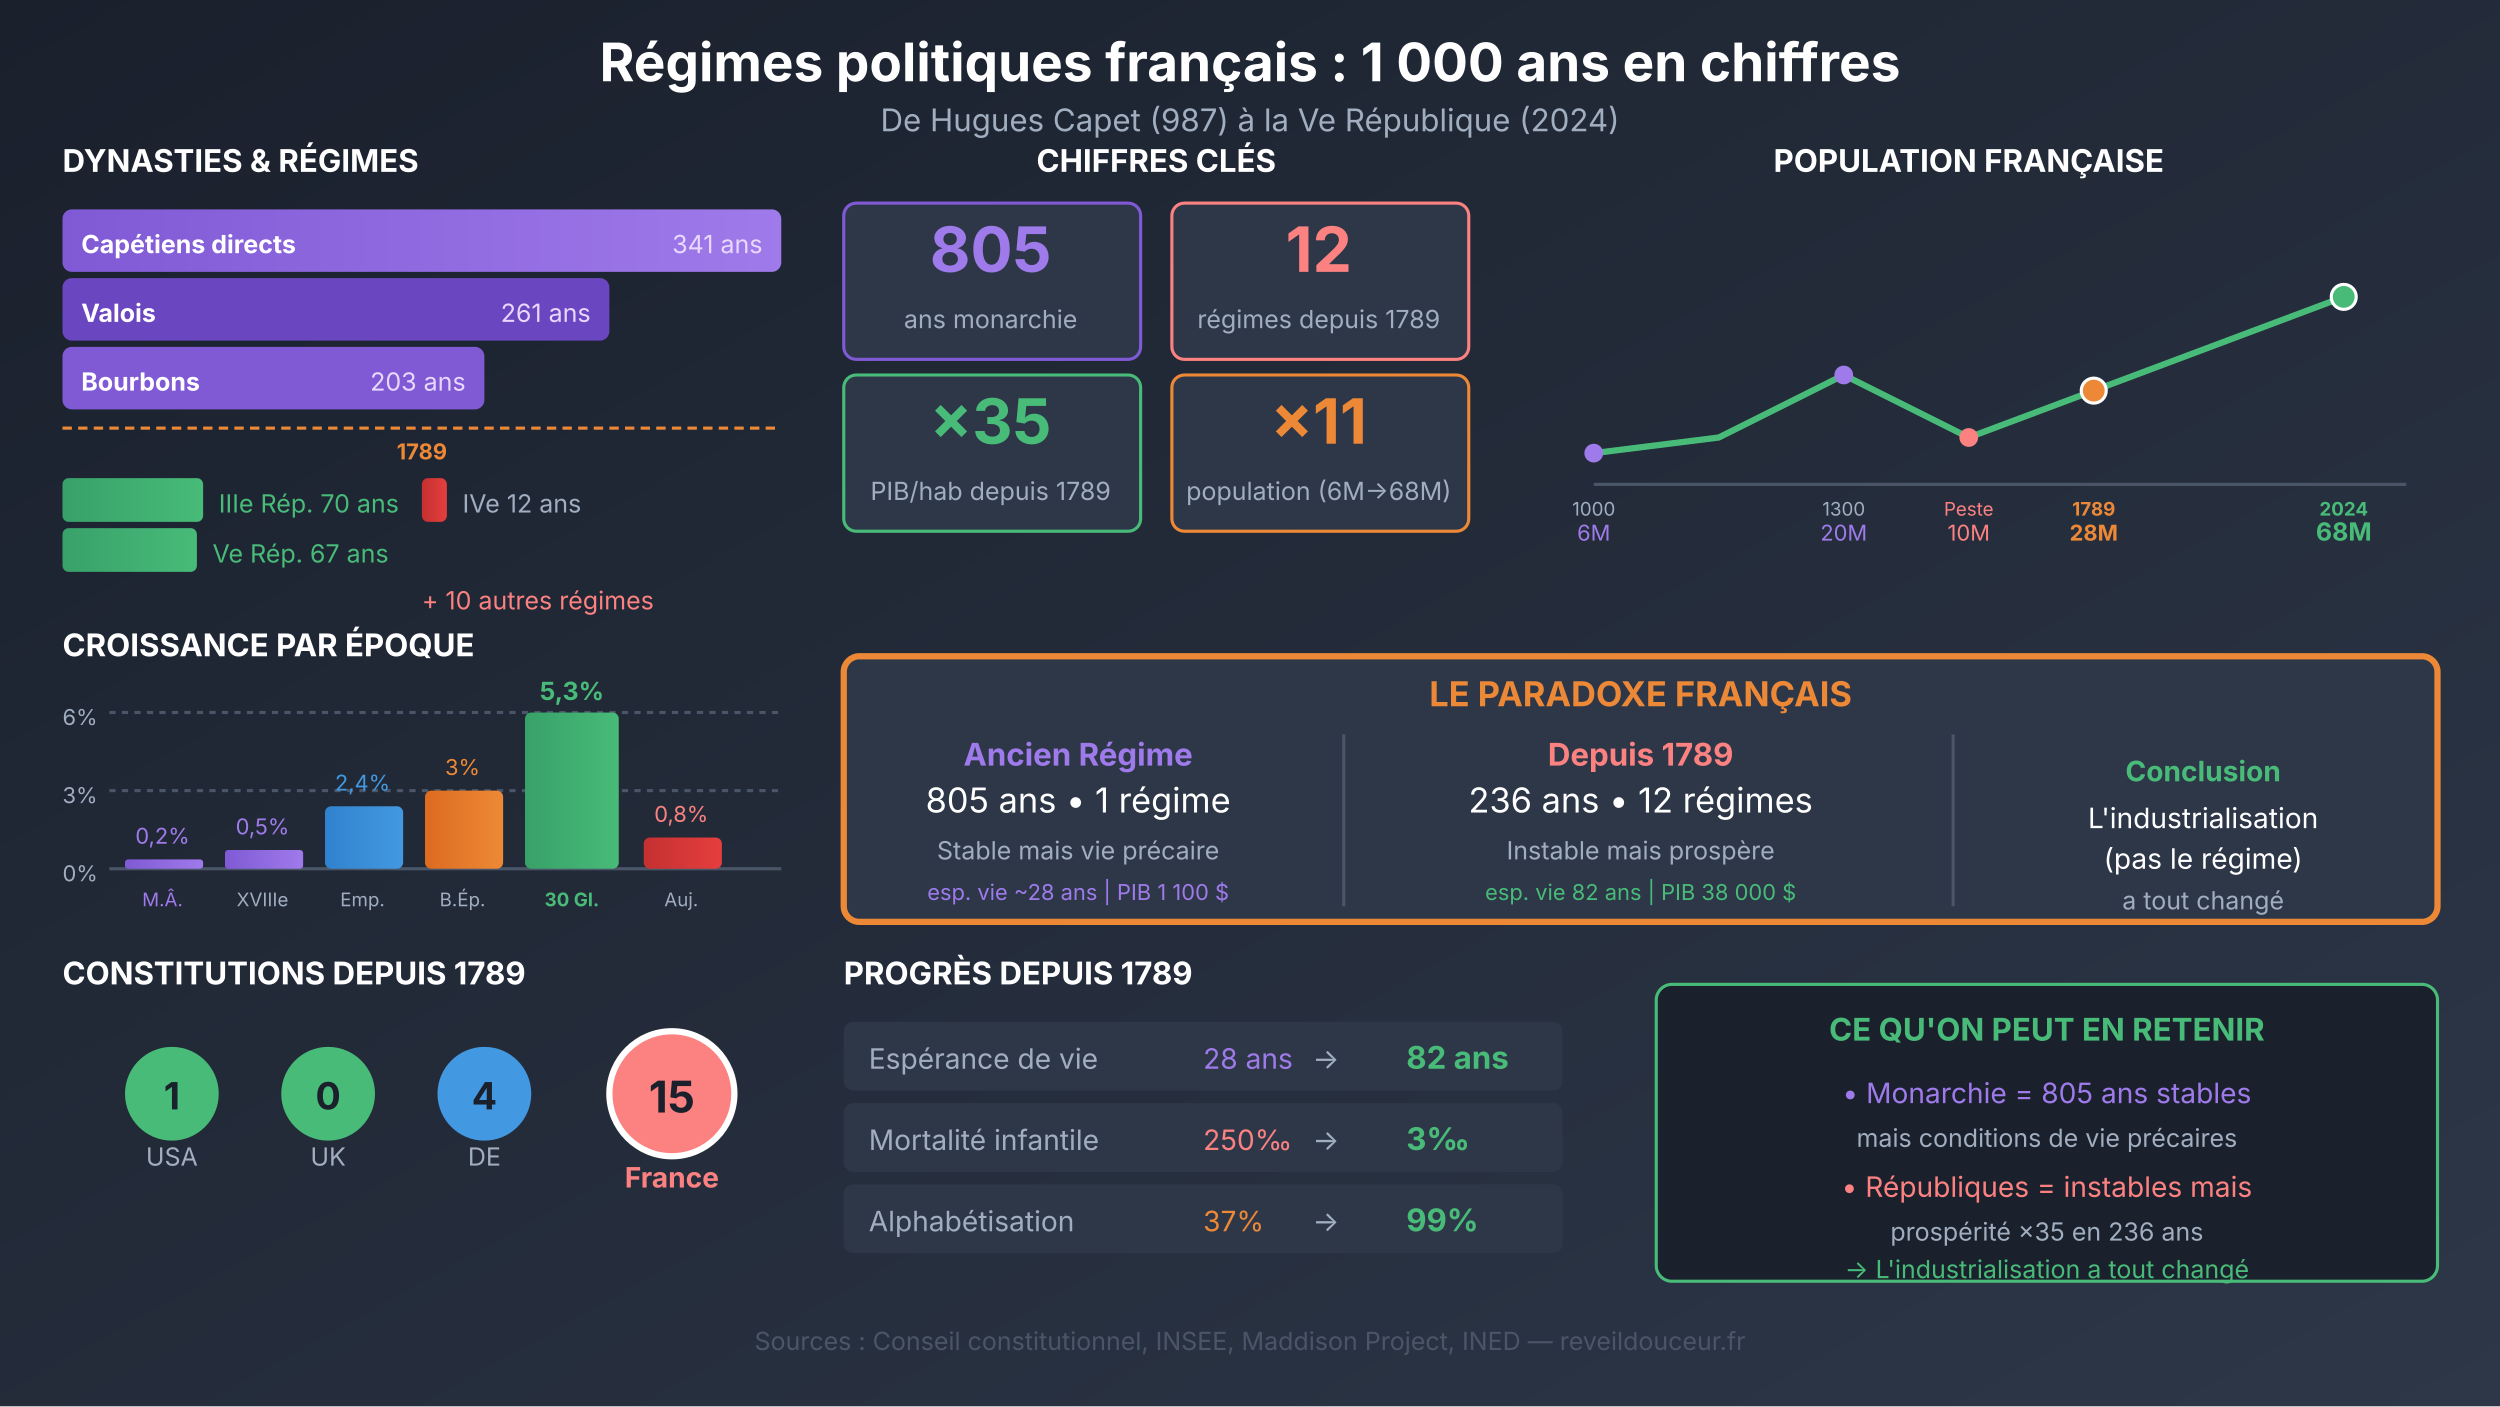
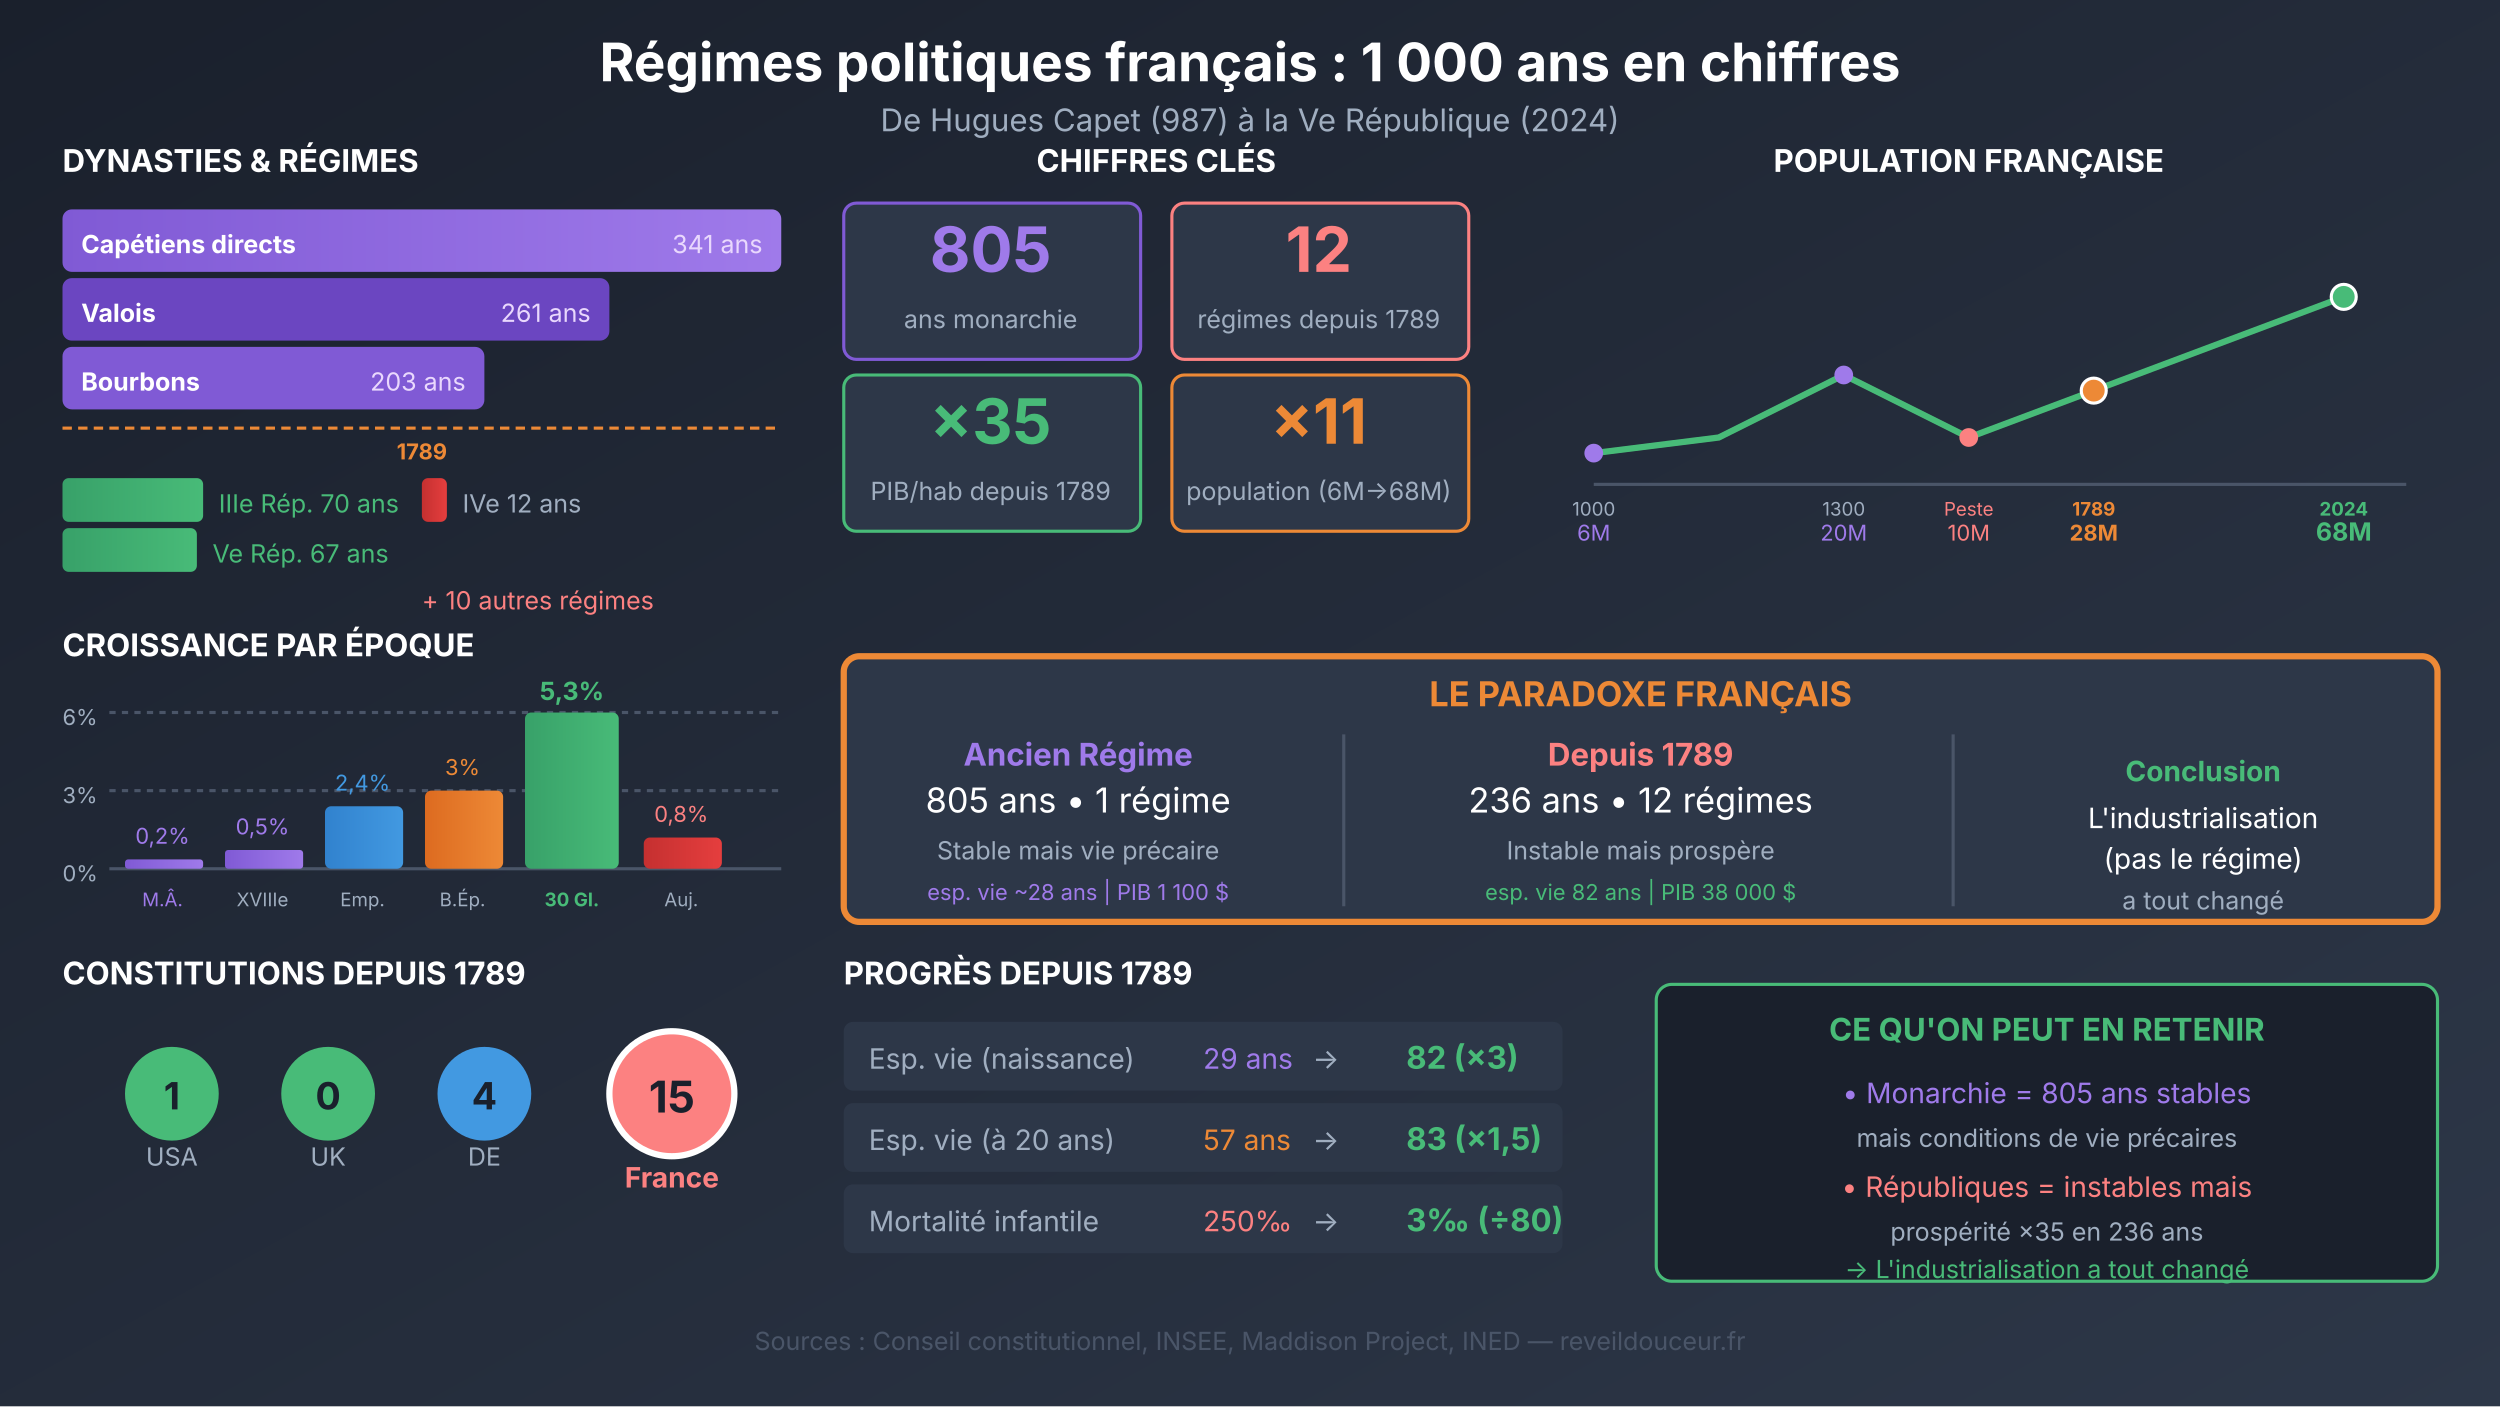
<svg xmlns="http://www.w3.org/2000/svg" viewBox="0 0 800 450">
  <defs>
    <linearGradient id="bgGrad" x1="0%" y1="0%" x2="100%" y2="100%">
      <stop offset="0%" style="stop-color:#1a202c" />
      <stop offset="100%" style="stop-color:#2d3748" />
    </linearGradient>
    <linearGradient id="greenGrad" x1="0%" y1="0%" x2="100%" y2="0%">
      <stop offset="0%" style="stop-color:#38a169" />
      <stop offset="100%" style="stop-color:#48bb78" />
    </linearGradient>
    <linearGradient id="blueGrad" x1="0%" y1="0%" x2="100%" y2="0%">
      <stop offset="0%" style="stop-color:#3182ce" />
      <stop offset="100%" style="stop-color:#4299e1" />
    </linearGradient>
    <linearGradient id="orangeGrad" x1="0%" y1="0%" x2="100%" y2="0%">
      <stop offset="0%" style="stop-color:#dd6b20" />
      <stop offset="100%" style="stop-color:#ed8936" />
    </linearGradient>
    <linearGradient id="redGrad" x1="0%" y1="0%" x2="100%" y2="0%">
      <stop offset="0%" style="stop-color:#c53030" />
      <stop offset="100%" style="stop-color:#e53e3e" />
    </linearGradient>
    <linearGradient id="purpleGrad" x1="0%" y1="0%" x2="100%" y2="0%">
      <stop offset="0%" style="stop-color:#805ad5" />
      <stop offset="100%" style="stop-color:#9f7aea" />
    </linearGradient>
  </defs>
  <rect width="800" height="450" fill="url(#bgGrad)" />
  <text x="400" y="26" text-anchor="middle" fill="#ffffff" font-family="Inter, Arial, sans-serif" font-size="17" font-weight="bold">Régimes politiques français : 1 000 ans en chiffres</text>
  <text x="400" y="42" text-anchor="middle" fill="#a0aec0" font-family="Inter, Arial, sans-serif" font-size="10">De Hugues Capet (987) à la Ve République (2024)</text>
  <g transform="translate(20, 55)">
    <text x="0" y="0" fill="#ffffff" font-family="Inter, Arial, sans-serif" font-size="10" font-weight="bold">DYNASTIES &amp; RÉGIMES</text>
    <rect x="0" y="12" width="230" height="20" fill="url(#purpleGrad)" rx="3" />
    <text x="6" y="26" fill="#ffffff" font-family="Inter, Arial, sans-serif" font-size="8" font-weight="bold">Capétiens directs</text>
    <text x="224" y="26" text-anchor="end" fill="#e9d8fd" font-family="Inter, Arial, sans-serif" font-size="8">341 ans</text>
    <rect x="0" y="34" width="175" height="20" fill="#6b46c1" rx="3" />
    <text x="6" y="48" fill="#ffffff" font-family="Inter, Arial, sans-serif" font-size="8" font-weight="bold">Valois</text>
    <text x="169" y="48" text-anchor="end" fill="#e9d8fd" font-family="Inter, Arial, sans-serif" font-size="8">261 ans</text>
    <rect x="0" y="56" width="135" height="20" fill="#805ad5" rx="3" />
    <text x="6" y="70" fill="#ffffff" font-family="Inter, Arial, sans-serif" font-size="8" font-weight="bold">Bourbons</text>
    <text x="129" y="70" text-anchor="end" fill="#e9d8fd" font-family="Inter, Arial, sans-serif" font-size="8">203 ans</text>
    <line x1="0" y1="82" x2="230" y2="82" stroke="#ed8936" stroke-width="1" stroke-dasharray="3,2" />
    <text x="115" y="92" text-anchor="middle" fill="#ed8936" font-family="Inter, Arial, sans-serif" font-size="7" font-weight="bold">1789</text>
    <rect x="0" y="98" width="45" height="14" fill="url(#greenGrad)" rx="2" />
    <text x="50" y="109" fill="#48bb78" font-family="Inter, Arial, sans-serif" font-size="8">IIIe Rép. 70 ans</text>
    <rect x="0" y="114" width="43" height="14" fill="url(#greenGrad)" rx="2" />
    <text x="48" y="125" fill="#48bb78" font-family="Inter, Arial, sans-serif" font-size="8">Ve Rép. 67 ans</text>
    <rect x="115" y="98" width="8" height="14" fill="url(#redGrad)" rx="2" />
    <text x="128" y="109" fill="#a0aec0" font-family="Inter, Arial, sans-serif" font-size="8">IVe 12 ans</text>
    <text x="115" y="140" fill="#fc8181" font-family="Inter, Arial, sans-serif" font-size="8">+ 10 autres régimes</text>
  </g>
  <g transform="translate(270, 55)">
    <text x="100" y="0" text-anchor="middle" fill="#ffffff" font-family="Inter, Arial, sans-serif" font-size="10" font-weight="bold">CHIFFRES CLÉS</text>
    <rect x="0" y="10" width="95" height="50" fill="#2d3748" rx="4" stroke="#805ad5" stroke-width="1" />
    <text x="47" y="32" text-anchor="middle" fill="#9f7aea" font-family="Inter, Arial, sans-serif" font-size="20" font-weight="bold">805</text>
    <text x="47" y="50" text-anchor="middle" fill="#a0aec0" font-family="Inter, Arial, sans-serif" font-size="8">ans monarchie</text>
    <rect x="105" y="10" width="95" height="50" fill="#2d3748" rx="4" stroke="#fc8181" stroke-width="1" />
    <text x="152" y="32" text-anchor="middle" fill="#fc8181" font-family="Inter, Arial, sans-serif" font-size="20" font-weight="bold">12</text>
    <text x="152" y="50" text-anchor="middle" fill="#a0aec0" font-family="Inter, Arial, sans-serif" font-size="8">régimes depuis 1789</text>
    <rect x="0" y="65" width="95" height="50" fill="#2d3748" rx="4" stroke="#48bb78" stroke-width="1" />
    <text x="47" y="87" text-anchor="middle" fill="#48bb78" font-family="Inter, Arial, sans-serif" font-size="20" font-weight="bold">×35</text>
    <text x="47" y="105" text-anchor="middle" fill="#a0aec0" font-family="Inter, Arial, sans-serif" font-size="8">PIB/hab depuis 1789</text>
    <rect x="105" y="65" width="95" height="50" fill="#2d3748" rx="4" stroke="#ed8936" stroke-width="1" />
    <text x="152" y="87" text-anchor="middle" fill="#ed8936" font-family="Inter, Arial, sans-serif" font-size="20" font-weight="bold">×11</text>
    <text x="152" y="105" text-anchor="middle" fill="#a0aec0" font-family="Inter, Arial, sans-serif" font-size="8">population (6M→68M)</text>
  </g>
  <g transform="translate(500, 55)">
    <text x="130" y="0" text-anchor="middle" fill="#ffffff" font-family="Inter, Arial, sans-serif" font-size="10" font-weight="bold">POPULATION FRANÇAISE</text>
    <line x1="10" y1="100" x2="270" y2="100" stroke="#4a5568" stroke-width="1" />
    <polyline points="10,90 50,85 90,65 130,85 170,70 210,55 250,40" fill="none" stroke="#48bb78" stroke-width="2" />
    <circle cx="10" cy="90" r="3" fill="#9f7aea" />
    <circle cx="90" cy="65" r="3" fill="#9f7aea" />
    <circle cx="130" cy="85" r="3" fill="#fc8181" />
    <circle cx="170" cy="70" r="4" fill="#ed8936" stroke="#fff" stroke-width="1" />
    <circle cx="250" cy="40" r="4" fill="#48bb78" stroke="#fff" stroke-width="1" />
    <text x="10" y="110" text-anchor="middle" fill="#a0aec0" font-family="Inter, Arial, sans-serif" font-size="6">1000</text>
    <text x="10" y="118" text-anchor="middle" fill="#9f7aea" font-family="Inter, Arial, sans-serif" font-size="7">6M</text>
    <text x="90" y="110" text-anchor="middle" fill="#a0aec0" font-family="Inter, Arial, sans-serif" font-size="6">1300</text>
    <text x="90" y="118" text-anchor="middle" fill="#9f7aea" font-family="Inter, Arial, sans-serif" font-size="7">20M</text>
    <text x="130" y="110" text-anchor="middle" fill="#fc8181" font-family="Inter, Arial, sans-serif" font-size="6">Peste</text>
    <text x="130" y="118" text-anchor="middle" fill="#fc8181" font-family="Inter, Arial, sans-serif" font-size="7">10M</text>
    <text x="170" y="110" text-anchor="middle" fill="#ed8936" font-family="Inter, Arial, sans-serif" font-size="6" font-weight="bold">1789</text>
    <text x="170" y="118" text-anchor="middle" fill="#ed8936" font-family="Inter, Arial, sans-serif" font-size="7" font-weight="bold">28M</text>
    <text x="250" y="110" text-anchor="middle" fill="#48bb78" font-family="Inter, Arial, sans-serif" font-size="6" font-weight="bold">2024</text>
    <text x="250" y="118" text-anchor="middle" fill="#48bb78" font-family="Inter, Arial, sans-serif" font-size="8" font-weight="bold">68M</text>
  </g>
  <g transform="translate(20, 210)">
    <text x="0" y="0" fill="#ffffff" font-family="Inter, Arial, sans-serif" font-size="10" font-weight="bold">CROISSANCE PAR ÉPOQUE</text>
    <text x="0" y="22" fill="#a0aec0" font-family="Inter, Arial, sans-serif" font-size="7">6%</text>
    <text x="0" y="47" fill="#a0aec0" font-family="Inter, Arial, sans-serif" font-size="7">3%</text>
    <text x="0" y="72" fill="#a0aec0" font-family="Inter, Arial, sans-serif" font-size="7">0%</text>
    <line x1="15" y1="18" x2="230" y2="18" stroke="#4a5568" stroke-width="1" stroke-dasharray="2,2" />
    <line x1="15" y1="43" x2="230" y2="43" stroke="#4a5568" stroke-width="1" stroke-dasharray="2,2" />
    <line x1="15" y1="68" x2="230" y2="68" stroke="#4a5568" stroke-width="1" />
    <rect x="20" y="65" width="25" height="3" fill="url(#purpleGrad)" rx="1" />
    <text x="32" y="60" text-anchor="middle" fill="#9f7aea" font-family="Inter, Arial, sans-serif" font-size="7">0,2%</text>
    <text x="32" y="80" text-anchor="middle" fill="#9f7aea" font-family="Inter, Arial, sans-serif" font-size="6">M.Â.</text>
    <rect x="52" y="62" width="25" height="6" fill="url(#purpleGrad)" rx="1" />
    <text x="64" y="57" text-anchor="middle" fill="#9f7aea" font-family="Inter, Arial, sans-serif" font-size="7">0,5%</text>
    <text x="64" y="80" text-anchor="middle" fill="#a0aec0" font-family="Inter, Arial, sans-serif" font-size="6">XVIIIe</text>
    <rect x="84" y="48" width="25" height="20" fill="url(#blueGrad)" rx="2" />
    <text x="96" y="43" text-anchor="middle" fill="#4299e1" font-family="Inter, Arial, sans-serif" font-size="7">2,4%</text>
    <text x="96" y="80" text-anchor="middle" fill="#a0aec0" font-family="Inter, Arial, sans-serif" font-size="6">Emp.</text>
    <rect x="116" y="43" width="25" height="25" fill="url(#orangeGrad)" rx="2" />
    <text x="128" y="38" text-anchor="middle" fill="#ed8936" font-family="Inter, Arial, sans-serif" font-size="7">3%</text>
    <text x="128" y="80" text-anchor="middle" fill="#a0aec0" font-family="Inter, Arial, sans-serif" font-size="6">B.Ép.</text>
    <rect x="148" y="18" width="30" height="50" fill="url(#greenGrad)" rx="2" />
    <text x="163" y="14" text-anchor="middle" fill="#48bb78" font-family="Inter, Arial, sans-serif" font-size="8" font-weight="bold">5,3%</text>
    <text x="163" y="80" text-anchor="middle" fill="#48bb78" font-family="Inter, Arial, sans-serif" font-size="6" font-weight="bold">30 Gl.</text>
    <rect x="186" y="58" width="25" height="10" fill="url(#redGrad)" rx="2" />
    <text x="198" y="53" text-anchor="middle" fill="#fc8181" font-family="Inter, Arial, sans-serif" font-size="7">0,8%</text>
    <text x="198" y="80" text-anchor="middle" fill="#a0aec0" font-family="Inter, Arial, sans-serif" font-size="6">Auj.</text>
  </g>
  <g transform="translate(270, 210)">
    <rect x="0" y="0" width="510" height="85" fill="#2d3748" rx="5" stroke="#ed8936" stroke-width="2" />
    <text x="255" y="16" text-anchor="middle" fill="#ed8936" font-family="Inter, Arial, sans-serif" font-size="11" font-weight="bold">LE PARADOXE FRANÇAIS</text>
    <text x="75" y="35" text-anchor="middle" fill="#9f7aea" font-family="Inter, Arial, sans-serif" font-size="10" font-weight="bold">Ancien Régime</text>
    <text x="75" y="50" text-anchor="middle" fill="#ffffff" font-family="Inter, Arial, sans-serif" font-size="11">805 ans • 1 régime</text>
    <text x="75" y="65" text-anchor="middle" fill="#a0aec0" font-family="Inter, Arial, sans-serif" font-size="8">Stable mais vie précaire</text>
    <text x="75" y="78" text-anchor="middle" fill="#9f7aea" font-family="Inter, Arial, sans-serif" font-size="7">esp. vie ~28 ans | PIB 1 100 $</text>
    <line x1="160" y1="25" x2="160" y2="80" stroke="#4a5568" stroke-width="1" />
    <text x="255" y="35" text-anchor="middle" fill="#fc8181" font-family="Inter, Arial, sans-serif" font-size="10" font-weight="bold">Depuis 1789</text>
    <text x="255" y="50" text-anchor="middle" fill="#ffffff" font-family="Inter, Arial, sans-serif" font-size="11">236 ans • 12 régimes</text>
    <text x="255" y="65" text-anchor="middle" fill="#a0aec0" font-family="Inter, Arial, sans-serif" font-size="8">Instable mais prospère</text>
    <text x="255" y="78" text-anchor="middle" fill="#48bb78" font-family="Inter, Arial, sans-serif" font-size="7">esp. vie 82 ans | PIB 38 000 $</text>
    <line x1="355" y1="25" x2="355" y2="80" stroke="#4a5568" stroke-width="1" />
    <text x="435" y="40" text-anchor="middle" fill="#48bb78" font-family="Inter, Arial, sans-serif" font-size="9" font-weight="bold">Conclusion</text>
    <text x="435" y="55" text-anchor="middle" fill="#ffffff" font-family="Inter, Arial, sans-serif" font-size="9">L'industrialisation</text>
    <text x="435" y="68" text-anchor="middle" fill="#ffffff" font-family="Inter, Arial, sans-serif" font-size="9">(pas le régime)</text>
    <text x="435" y="81" text-anchor="middle" fill="#a0aec0" font-family="Inter, Arial, sans-serif" font-size="8">a tout changé</text>
  </g>
  <g transform="translate(20, 315)">
    <text x="0" y="0" fill="#ffffff" font-family="Inter, Arial, sans-serif" font-size="10" font-weight="bold">CONSTITUTIONS DEPUIS 1789</text>
    <circle cx="35" cy="35" r="15" fill="#48bb78" />
    <text x="35" y="40" text-anchor="middle" fill="#1a202c" font-family="Inter, Arial, sans-serif" font-size="12" font-weight="bold">1</text>
    <text x="35" y="58" text-anchor="middle" fill="#a0aec0" font-family="Inter, Arial, sans-serif" font-size="8">USA</text>
    <circle cx="85" cy="35" r="15" fill="#48bb78" />
    <text x="85" y="40" text-anchor="middle" fill="#1a202c" font-family="Inter, Arial, sans-serif" font-size="12" font-weight="bold">0</text>
    <text x="85" y="58" text-anchor="middle" fill="#a0aec0" font-family="Inter, Arial, sans-serif" font-size="8">UK</text>
    <circle cx="135" cy="35" r="15" fill="#4299e1" />
    <text x="135" y="40" text-anchor="middle" fill="#1a202c" font-family="Inter, Arial, sans-serif" font-size="12" font-weight="bold">4</text>
    <text x="135" y="58" text-anchor="middle" fill="#a0aec0" font-family="Inter, Arial, sans-serif" font-size="8">DE</text>
    <circle cx="195" cy="35" r="20" fill="#fc8181" stroke="#fff" stroke-width="2" />
    <text x="195" y="41" text-anchor="middle" fill="#1a202c" font-family="Inter, Arial, sans-serif" font-size="14" font-weight="bold">15</text>
    <text x="195" y="65" text-anchor="middle" fill="#fc8181" font-family="Inter, Arial, sans-serif" font-size="9" font-weight="bold">France</text>
  </g>
  <g transform="translate(270, 315)">
    <text x="0" y="0" fill="#ffffff" font-family="Inter, Arial, sans-serif" font-size="10" font-weight="bold">PROGRÈS DEPUIS 1789</text>
    <rect x="0" y="12" width="230" height="22" fill="#2d3748" rx="3" />
-     <text x="8" y="27" fill="#a0aec0" font-family="Inter, Arial, sans-serif" font-size="9">Espérance de vie</text>
-     <text x="115" y="27" fill="#9f7aea" font-family="Inter, Arial, sans-serif" font-size="9">28 ans</text>
+     <text x="8" y="27" fill="#a0aec0" font-family="Inter, Arial, sans-serif" font-size="9">Esp. vie (naissance)</text>
+     <text x="115" y="27" fill="#9f7aea" font-family="Inter, Arial, sans-serif" font-size="9">29 ans</text>
    <text x="150" y="27" fill="#a0aec0" font-family="Inter, Arial, sans-serif" font-size="9">→</text>
-     <text x="180" y="27" fill="#48bb78" font-family="Inter, Arial, sans-serif" font-size="10" font-weight="bold">82 ans</text>
+     <text x="180" y="27" fill="#48bb78" font-family="Inter, Arial, sans-serif" font-size="10" font-weight="bold">82 (×3)</text>
    <rect x="0" y="38" width="230" height="22" fill="#2d3748" rx="3" />
-     <text x="8" y="53" fill="#a0aec0" font-family="Inter, Arial, sans-serif" font-size="9">Mortalité infantile</text>
-     <text x="115" y="53" fill="#fc8181" font-family="Inter, sans-serif" font-size="9">250‰</text>
+     <text x="8" y="53" fill="#a0aec0" font-family="Inter, Arial, sans-serif" font-size="9">Esp. vie (à 20 ans)</text>
+     <text x="115" y="53" fill="#ed8936" font-family="Inter, sans-serif" font-size="9">57 ans</text>
    <text x="150" y="53" fill="#a0aec0" font-family="Inter, Arial, sans-serif" font-size="9">→</text>
-     <text x="180" y="53" fill="#48bb78" font-family="Inter, Arial, sans-serif" font-size="10" font-weight="bold">3‰</text>
+     <text x="180" y="53" fill="#48bb78" font-family="Inter, Arial, sans-serif" font-size="10" font-weight="bold">83 (×1,5)</text>
    <rect x="0" y="64" width="230" height="22" fill="#2d3748" rx="3" />
-     <text x="8" y="79" fill="#a0aec0" font-family="Inter, Arial, sans-serif" font-size="9">Alphabétisation</text>
-     <text x="115" y="79" fill="#ed8936" font-family="Inter, sans-serif" font-size="9">37%</text>
+     <text x="8" y="79" fill="#a0aec0" font-family="Inter, Arial, sans-serif" font-size="9">Mortalité infantile</text>
+     <text x="115" y="79" fill="#fc8181" font-family="Inter, sans-serif" font-size="9">250‰</text>
    <text x="150" y="79" fill="#a0aec0" font-family="Inter, Arial, sans-serif" font-size="9">→</text>
-     <text x="180" y="79" fill="#48bb78" font-family="Inter, Arial, sans-serif" font-size="10" font-weight="bold">99%</text>
+     <text x="180" y="79" fill="#48bb78" font-family="Inter, Arial, sans-serif" font-size="10" font-weight="bold">3‰ (÷80)</text>
  </g>
  <g transform="translate(530, 315)">
    <rect x="0" y="0" width="250" height="95" fill="#1a202c" rx="5" stroke="#48bb78" stroke-width="1" />
    <text x="125" y="18" text-anchor="middle" fill="#48bb78" font-family="Inter, Arial, sans-serif" font-size="10" font-weight="bold">CE QU'ON PEUT EN RETENIR</text>
    <text x="125" y="38" text-anchor="middle" fill="#9f7aea" font-family="Inter, Arial, sans-serif" font-size="9">• Monarchie = 805 ans stables</text>
    <text x="125" y="52" text-anchor="middle" fill="#a0aec0" font-family="Inter, Arial, sans-serif" font-size="8">mais conditions de vie précaires</text>
    <text x="125" y="68" text-anchor="middle" fill="#fc8181" font-family="Inter, Arial, sans-serif" font-size="9">• Républiques = instables mais</text>
    <text x="125" y="82" text-anchor="middle" fill="#a0aec0" font-family="Inter, Arial, sans-serif" font-size="8">prospérité ×35 en 236 ans</text>
    <text x="125" y="94" text-anchor="middle" fill="#48bb78" font-family="Inter, Arial, sans-serif" font-size="8">→ L'industrialisation a tout changé</text>
  </g>
  <text x="400" y="432" text-anchor="middle" fill="#4a5568" font-family="Inter, Arial, sans-serif" font-size="8">Sources : Conseil constitutionnel, INSEE, Maddison Project, INED — reveildouceur.fr</text>
</svg>
